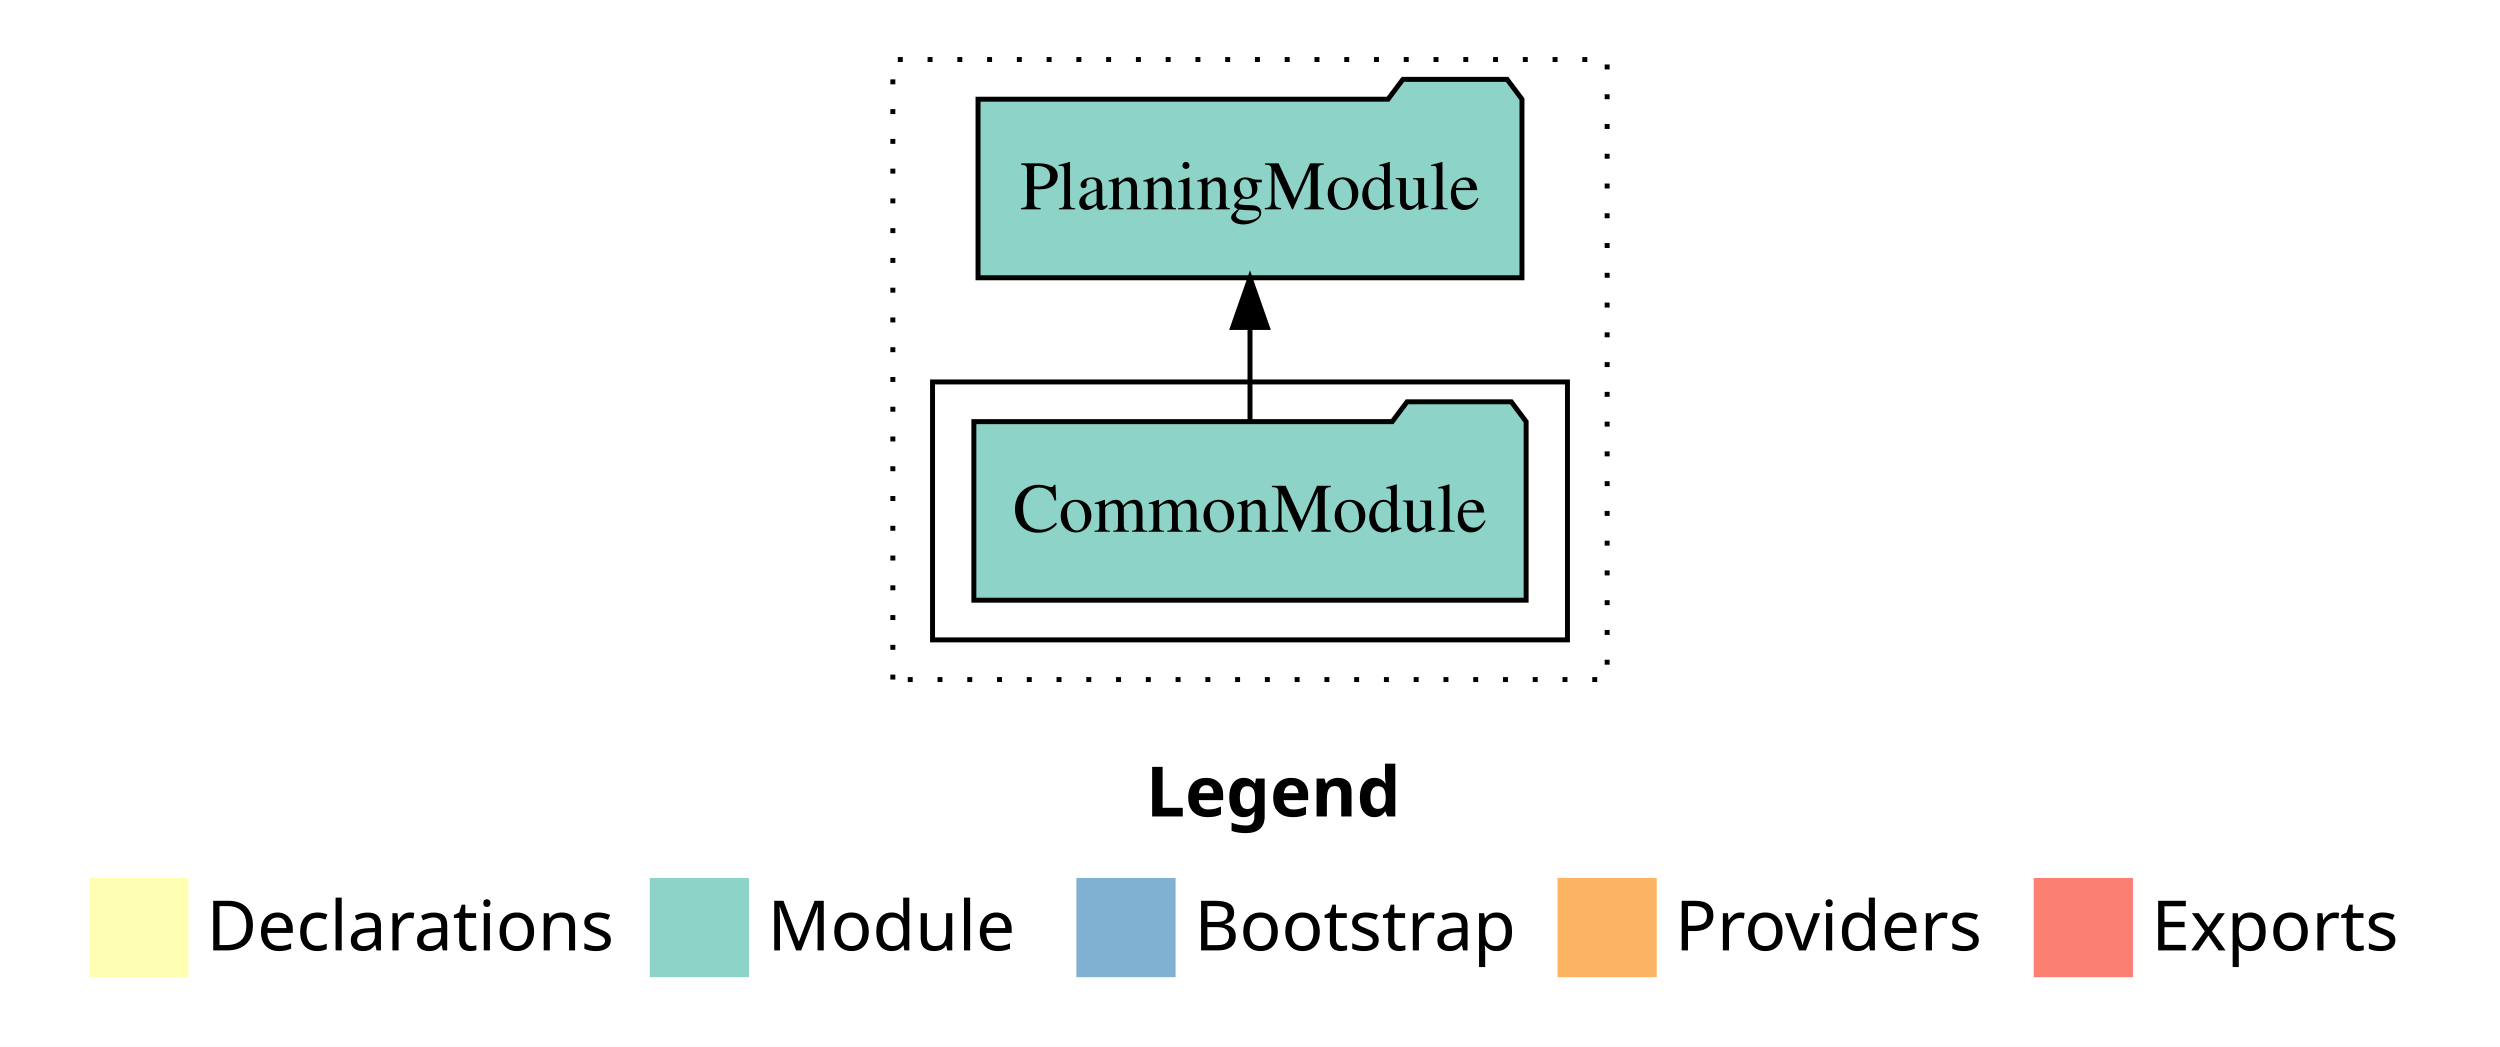
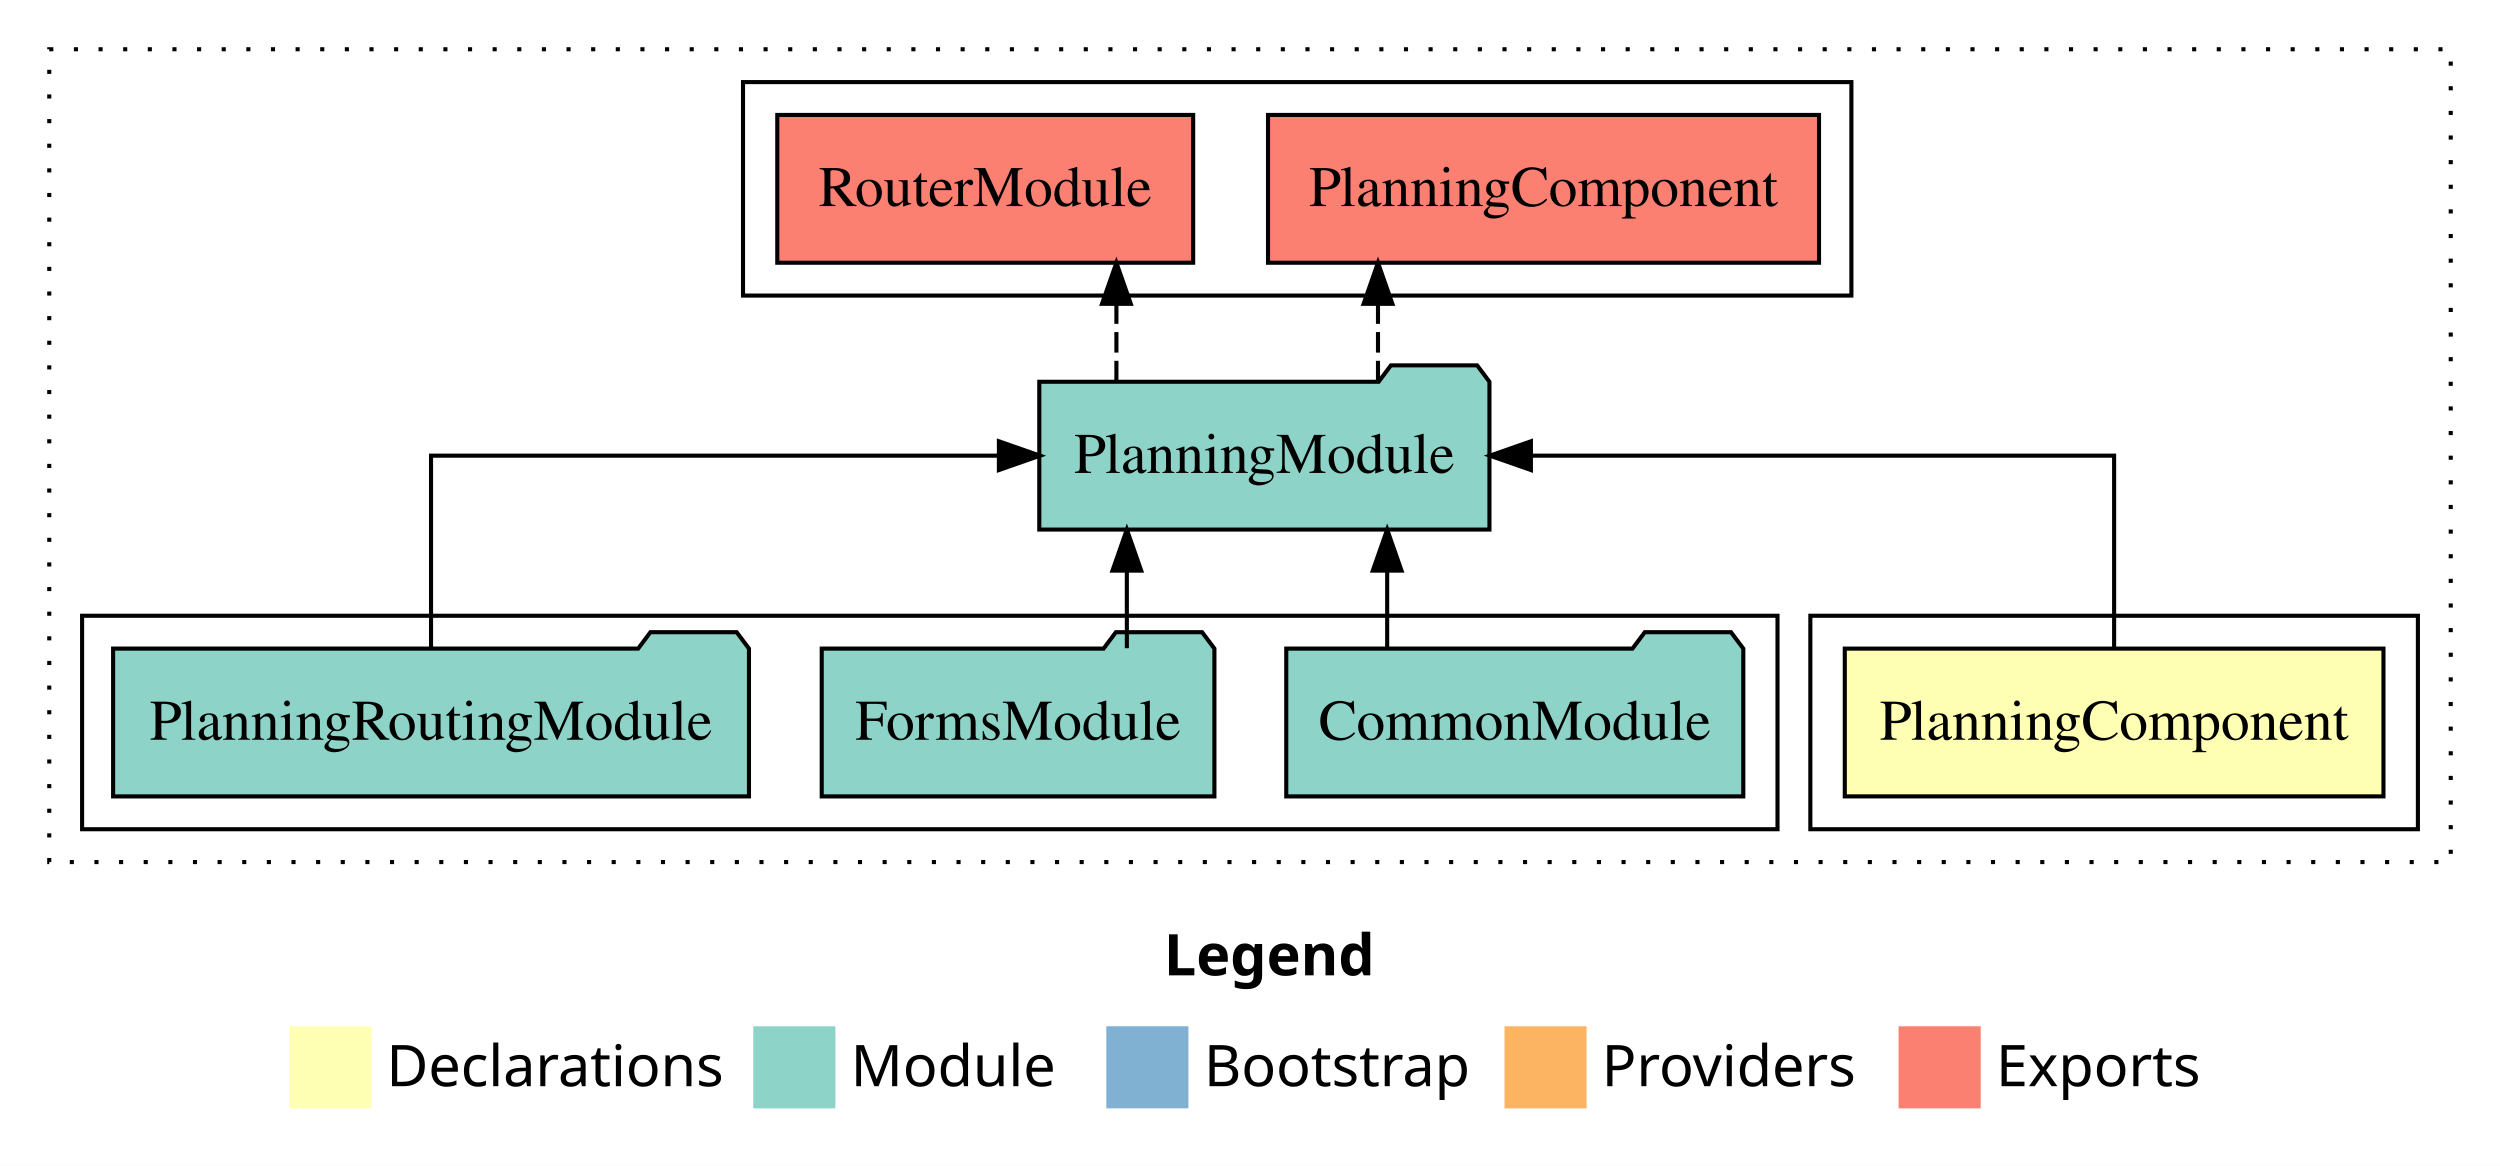
- <svg xmlns="http://www.w3.org/2000/svg" width="504pt" height="211pt" viewBox="0.00 0.00 504.00 211.00">
-   <g id="graph0" class="graph" transform="scale(1 1) rotate(0) translate(4 207)">
-     <polygon fill="#ffffff" stroke="transparent" points="-4,4 -4,-207 500,-207 500,4 -4,4" />
-     <text text-anchor="start" x="227.009" y="-42.4" font-family="sans-serif" font-weight="bold" font-size="14.00" fill="#000000">Legend</text>
-     <polygon fill="#ffffb3" stroke="transparent" points="14,-10 14,-30 34,-30 34,-10 14,-10" />
-     <text text-anchor="start" x="37.629" y="-15.4" font-family="sans-serif" font-size="14.00" fill="#000000">  Declarations</text>
-     <polygon fill="#8dd3c7" stroke="transparent" points="127,-10 127,-30 147,-30 147,-10 127,-10" />
-     <text text-anchor="start" x="150.725" y="-15.4" font-family="sans-serif" font-size="14.00" fill="#000000">  Module</text>
-     <polygon fill="#80b1d3" stroke="transparent" points="213,-10 213,-30 233,-30 233,-10 213,-10" />
-     <text text-anchor="start" x="236.781" y="-15.4" font-family="sans-serif" font-size="14.00" fill="#000000">  Bootstrap</text>
-     <polygon fill="#fdb462" stroke="transparent" points="310,-10 310,-30 330,-30 330,-10 310,-10" />
-     <text text-anchor="start" x="333.673" y="-15.4" font-family="sans-serif" font-size="14.00" fill="#000000">  Providers</text>
-     <polygon fill="#fb8072" stroke="transparent" points="406,-10 406,-30 426,-30 426,-10 406,-10" />
-     <text text-anchor="start" x="429.726" y="-15.4" font-family="sans-serif" font-size="14.00" fill="#000000">  Exports</text>
+ <svg xmlns="http://www.w3.org/2000/svg" width="609pt" height="284pt" viewBox="0.00 0.00 609.00 284.00">
+   <g id="graph0" class="graph" transform="scale(1 1) rotate(0) translate(4 280)">
+     <polygon fill="#ffffff" stroke="transparent" points="-4,4 -4,-280 605,-280 605,4 -4,4" />
+     <text text-anchor="start" x="279.509" y="-42.4" font-family="sans-serif" font-weight="bold" font-size="14.00" fill="#000000">Legend</text>
+     <polygon fill="#ffffb3" stroke="transparent" points="66.5,-10 66.5,-30 86.5,-30 86.5,-10 66.5,-10" />
+     <text text-anchor="start" x="90.129" y="-15.4" font-family="sans-serif" font-size="14.00" fill="#000000">  Declarations</text>
+     <polygon fill="#8dd3c7" stroke="transparent" points="179.5,-10 179.5,-30 199.5,-30 199.5,-10 179.5,-10" />
+     <text text-anchor="start" x="203.225" y="-15.4" font-family="sans-serif" font-size="14.00" fill="#000000">  Module</text>
+     <polygon fill="#80b1d3" stroke="transparent" points="265.5,-10 265.5,-30 285.5,-30 285.5,-10 265.5,-10" />
+     <text text-anchor="start" x="289.281" y="-15.4" font-family="sans-serif" font-size="14.00" fill="#000000">  Bootstrap</text>
+     <polygon fill="#fdb462" stroke="transparent" points="362.5,-10 362.5,-30 382.5,-30 382.5,-10 362.5,-10" />
+     <text text-anchor="start" x="386.173" y="-15.4" font-family="sans-serif" font-size="14.00" fill="#000000">  Providers</text>
+     <polygon fill="#fb8072" stroke="transparent" points="458.5,-10 458.5,-30 478.5,-30 478.5,-10 458.5,-10" />
+     <text text-anchor="start" x="482.226" y="-15.4" font-family="sans-serif" font-size="14.00" fill="#000000">  Exports</text>
    <g id="clust1" class="cluster">
-       <polygon fill="none" stroke="#000000" stroke-dasharray="1,5" points="176,-70 176,-195 320,-195 320,-70 176,-70" />
+       <polygon fill="none" stroke="#000000" stroke-dasharray="1,5" points="8,-70 8,-268 593,-268 593,-70 8,-70" />
    </g>
-     <g id="clust3" class="cluster">
-       <polygon fill="none" stroke="#000000" points="184,-78 184,-130 312,-130 312,-78 184,-78" />
+     <g id="clust2" class="cluster">
+       <polygon fill="none" stroke="#000000" points="437,-78 437,-130 585,-130 585,-78 437,-78" />
+     </g>
+     <g id="clust4" class="cluster">
+       <polygon fill="none" stroke="#000000" points="16,-78 16,-130 429,-130 429,-78 16,-78" />
+     </g>
+     <g id="clust5" class="cluster">
+       <polygon fill="none" stroke="#000000" points="177,-208 177,-260 447,-260 447,-208 177,-208" />
    </g>
    <g id="node1" class="node">
-       <polygon fill="#8dd3c7" stroke="#000000" points="303.668,-122 300.668,-126 279.668,-126 276.668,-122 192.332,-122 192.332,-86 303.668,-86 303.668,-122" />
-       <text text-anchor="middle" x="248" y="-99.8" font-family="Times,serif" font-size="14.00" fill="#000000">CommonModule</text>
+       <polygon fill="#ffffb3" stroke="#000000" points="576.611,-122 445.389,-122 445.389,-86 576.611,-86 576.611,-122" />
+       <text text-anchor="middle" x="511" y="-99.8" font-family="Times,serif" font-size="14.00" fill="#000000">PlanningComponent</text>
    </g>
    <g id="node2" class="node">
-       <polygon fill="#8dd3c7" stroke="#000000" points="302.829,-187 299.829,-191 278.829,-191 275.829,-187 193.171,-187 193.171,-151 302.829,-151 302.829,-187" />
-       <text text-anchor="middle" x="248" y="-164.8" font-family="Times,serif" font-size="14.00" fill="#000000">PlanningModule</text>
+       <polygon fill="#8dd3c7" stroke="#000000" points="358.829,-187 355.829,-191 334.829,-191 331.829,-187 249.171,-187 249.171,-151 358.829,-151 358.829,-187" />
+       <text text-anchor="middle" x="304" y="-164.8" font-family="Times,serif" font-size="14.00" fill="#000000">PlanningModule</text>
    </g>
    <g id="edge1" class="edge">
-       <path fill="none" stroke="#000000" d="M248,-122.106C248,-122.106 248,-140.991 248,-140.991" />
-       <polygon fill="#000000" stroke="#000000" points="244.5,-140.991 248,-150.991 251.5,-140.991 244.5,-140.991" />
+       <path fill="none" stroke="#000000" d="M511,-122.106C511,-141.339 511,-169 511,-169 511,-169 368.929,-169 368.929,-169" />
+       <polygon fill="#000000" stroke="#000000" points="368.929,-165.5 358.929,-169 368.929,-172.5 368.929,-165.5" />
+     </g>
+     <g id="node6" class="node">
+       <polygon fill="#fb8072" stroke="#000000" points="439.111,-252 304.889,-252 304.889,-216 439.111,-216 439.111,-252" />
+       <text text-anchor="middle" x="372" y="-229.8" font-family="Times,serif" font-size="14.00" fill="#000000">PlanningComponent </text>
+     </g>
+     <g id="edge5" class="edge">
+       <path fill="none" stroke="#000000" stroke-dasharray="5,2" d="M331.679,-187.106C331.679,-187.106 331.679,-205.991 331.679,-205.991" />
+       <polygon fill="#000000" stroke="#000000" points="328.179,-205.991 331.679,-215.991 335.179,-205.991 328.179,-205.991" />
+     </g>
+     <g id="node7" class="node">
+       <polygon fill="#fb8072" stroke="#000000" points="286.652,-252 185.348,-252 185.348,-216 286.652,-216 286.652,-252" />
+       <text text-anchor="middle" x="236" y="-229.8" font-family="Times,serif" font-size="14.00" fill="#000000">RouterModule </text>
+     </g>
+     <g id="edge6" class="edge">
+       <path fill="none" stroke="#000000" stroke-dasharray="5,2" d="M267.956,-187.106C267.956,-187.106 267.956,-205.991 267.956,-205.991" />
+       <polygon fill="#000000" stroke="#000000" points="264.456,-205.991 267.956,-215.991 271.456,-205.991 264.456,-205.991" />
+     </g>
+     <g id="node3" class="node">
+       <polygon fill="#8dd3c7" stroke="#000000" points="420.668,-122 417.668,-126 396.668,-126 393.668,-122 309.332,-122 309.332,-86 420.668,-86 420.668,-122" />
+       <text text-anchor="middle" x="365" y="-99.8" font-family="Times,serif" font-size="14.00" fill="#000000">CommonModule</text>
+     </g>
+     <g id="edge2" class="edge">
+       <path fill="none" stroke="#000000" d="M333.915,-122.106C333.915,-122.106 333.915,-140.991 333.915,-140.991" />
+       <polygon fill="#000000" stroke="#000000" points="330.415,-140.991 333.915,-150.991 337.415,-140.991 330.415,-140.991" />
+     </g>
+     <g id="node4" class="node">
+       <polygon fill="#8dd3c7" stroke="#000000" points="291.829,-122 288.829,-126 267.829,-126 264.829,-122 196.171,-122 196.171,-86 291.829,-86 291.829,-122" />
+       <text text-anchor="middle" x="244" y="-99.8" font-family="Times,serif" font-size="14.00" fill="#000000">FormsModule</text>
+     </g>
+     <g id="edge3" class="edge">
+       <path fill="none" stroke="#000000" d="M270.5,-122.106C270.5,-122.106 270.5,-140.991 270.5,-140.991" />
+       <polygon fill="#000000" stroke="#000000" points="267,-140.991 270.5,-150.991 274,-140.991 267,-140.991" />
+     </g>
+     <g id="node5" class="node">
+       <polygon fill="#8dd3c7" stroke="#000000" points="178.447,-122 175.447,-126 154.447,-126 151.447,-122 23.553,-122 23.553,-86 178.447,-86 178.447,-122" />
+       <text text-anchor="middle" x="101" y="-99.8" font-family="Times,serif" font-size="14.00" fill="#000000">PlanningRoutingModule</text>
+     </g>
+     <g id="edge4" class="edge">
+       <path fill="none" stroke="#000000" d="M101,-122.106C101,-141.339 101,-169 101,-169 101,-169 239.333,-169 239.333,-169" />
+       <polygon fill="#000000" stroke="#000000" points="239.333,-172.5 249.333,-169 239.333,-165.5 239.333,-172.5" />
    </g>
  </g>
</svg>
